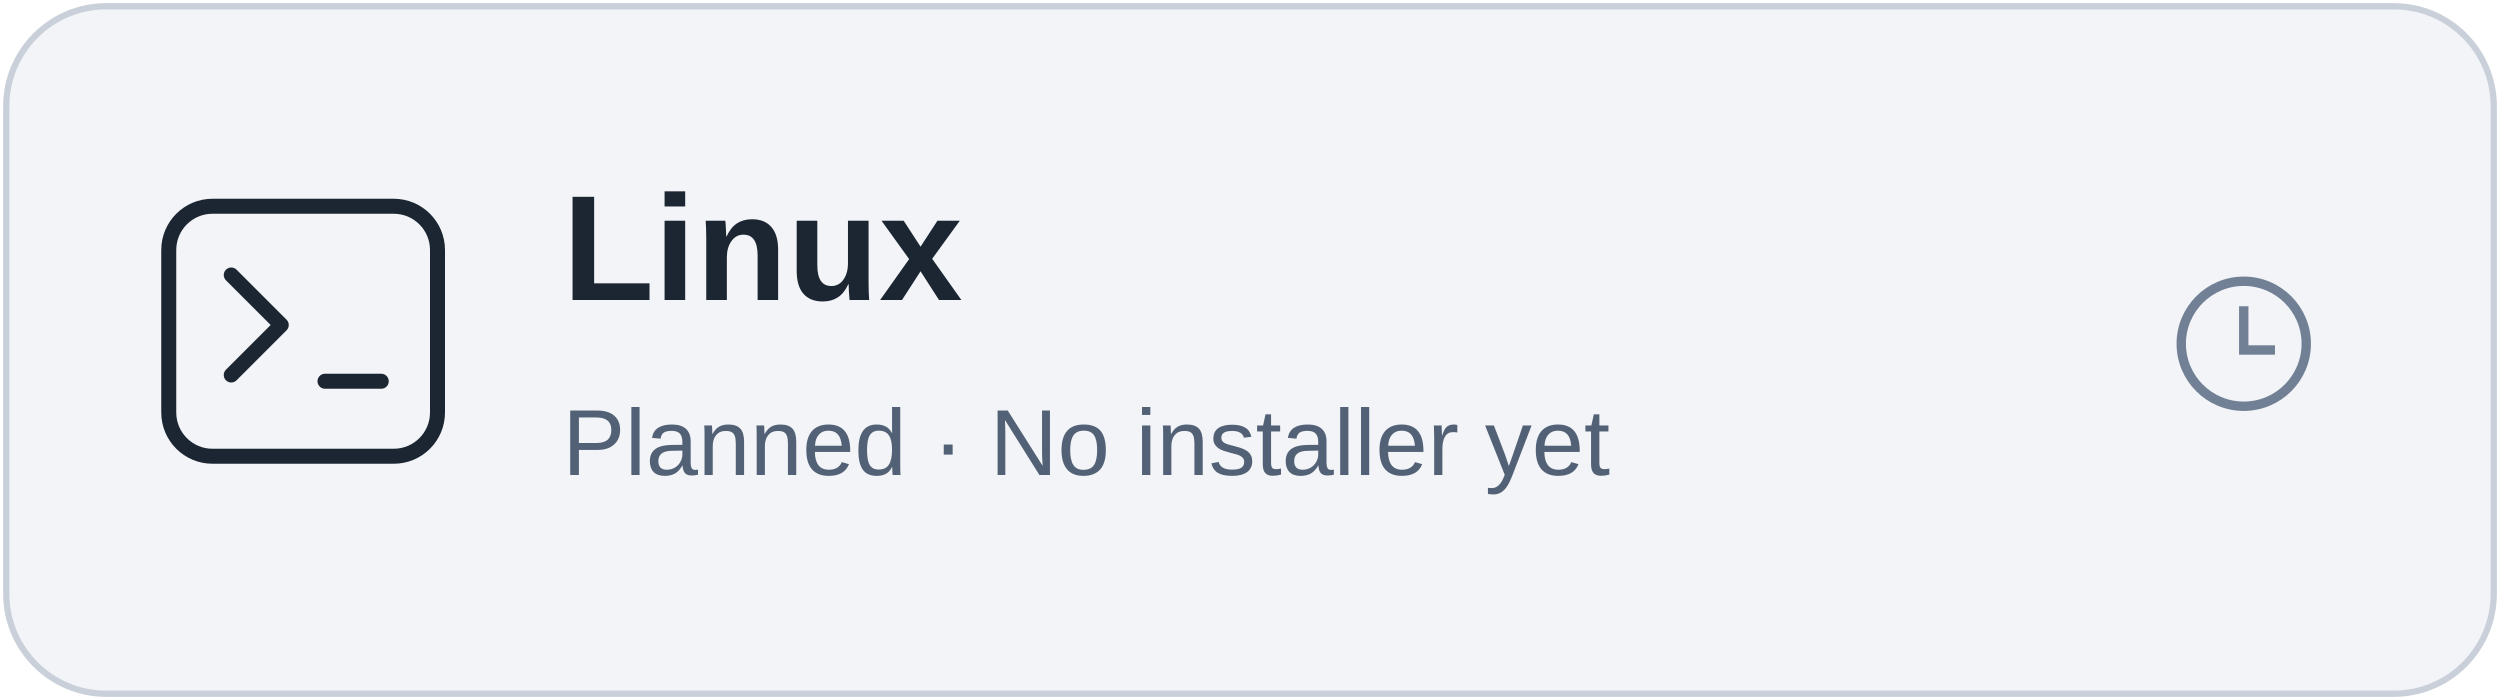
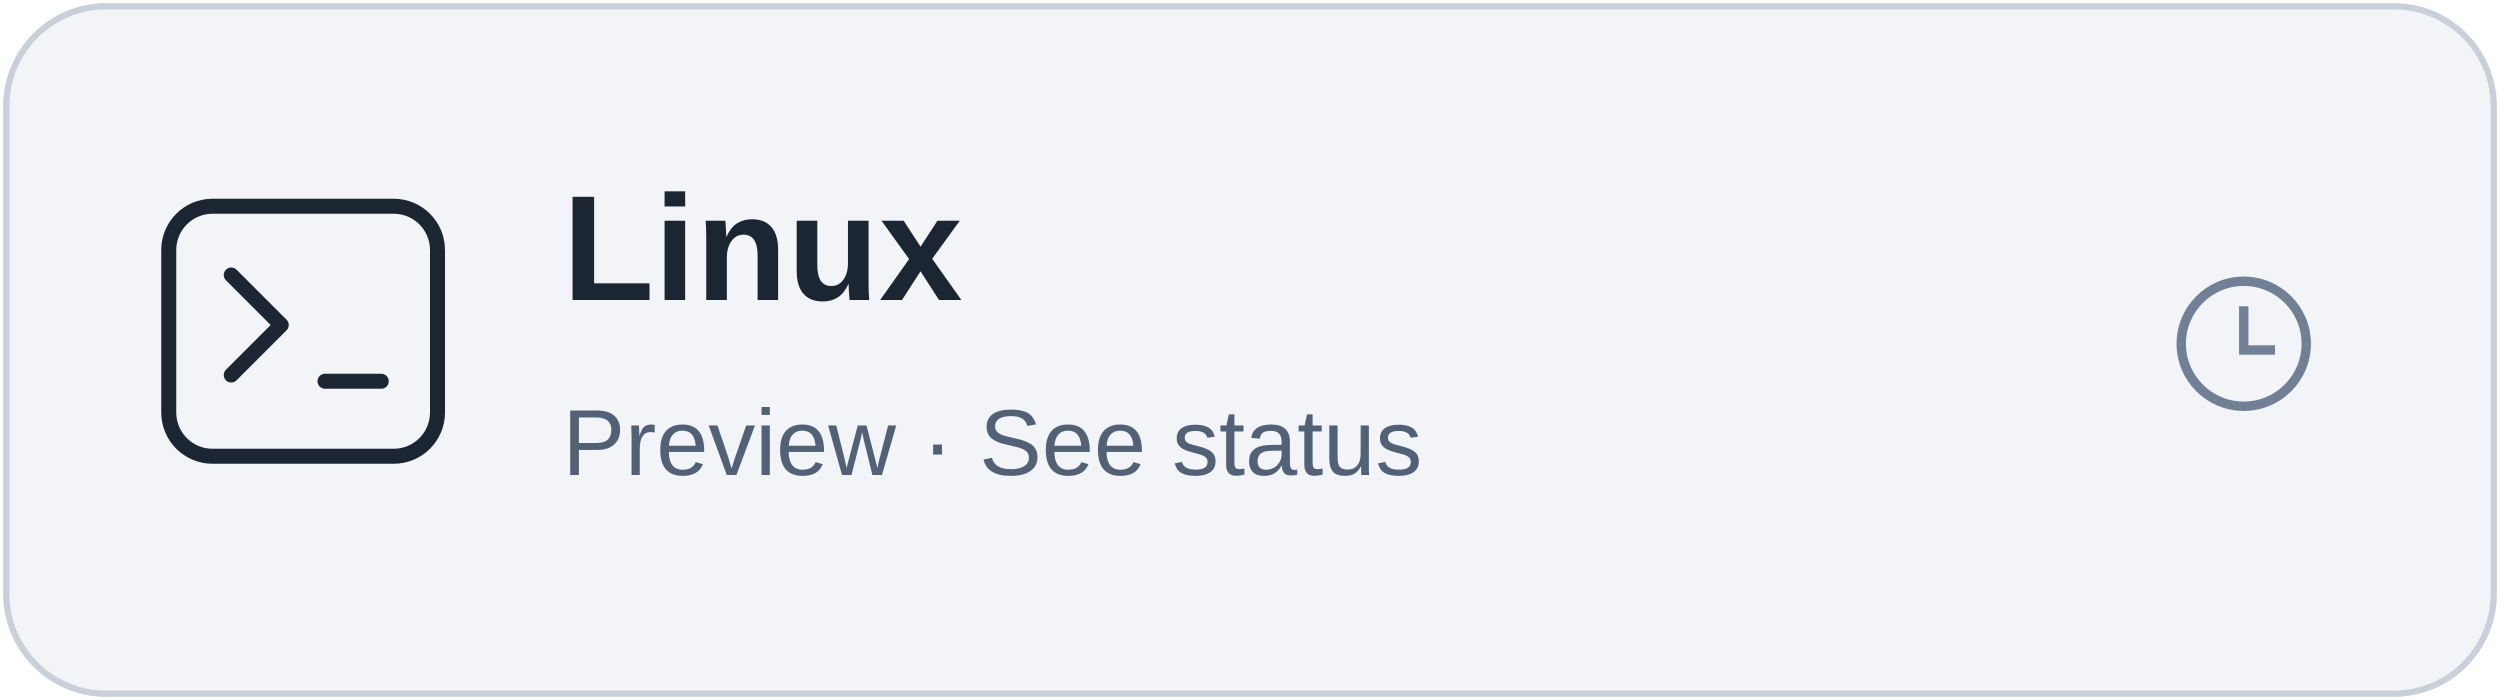
<svg xmlns="http://www.w3.org/2000/svg" width="400" height="112" viewBox="0 0 400 112" role="img" aria-labelledby="title">
  <rect x="1" y="1" width="398" height="110" rx="16" fill="#f2f4f7" stroke="#c9d0da" />
  <g fill="none" stroke="#1c2633" stroke-width="2.4" stroke-linecap="round" stroke-linejoin="round">
    <rect x="27" y="33" width="43" height="40" rx="7" />
    <path d="m37 44 8 8-8 8m15 1h9" />
  </g>
  <text x="90" y="48" font-family="Arial,Helvetica,sans-serif" font-size="24" font-weight="700" fill="#1c2633">Linux</text>
-   <text x="90" y="76" font-family="Arial,Helvetica,sans-serif" font-size="15" fill="#526176">Planned · No installer yet</text>
+   <text x="90" y="76" font-family="Arial,Helvetica,sans-serif" font-size="15" fill="#526176">Preview · See status</text>
  <circle cx="359" cy="55" r="10" fill="none" stroke="#718094" stroke-width="1.5" />
  <path d="M359 49v7h5" fill="none" stroke="#718094" stroke-width="1.5" />
</svg>
